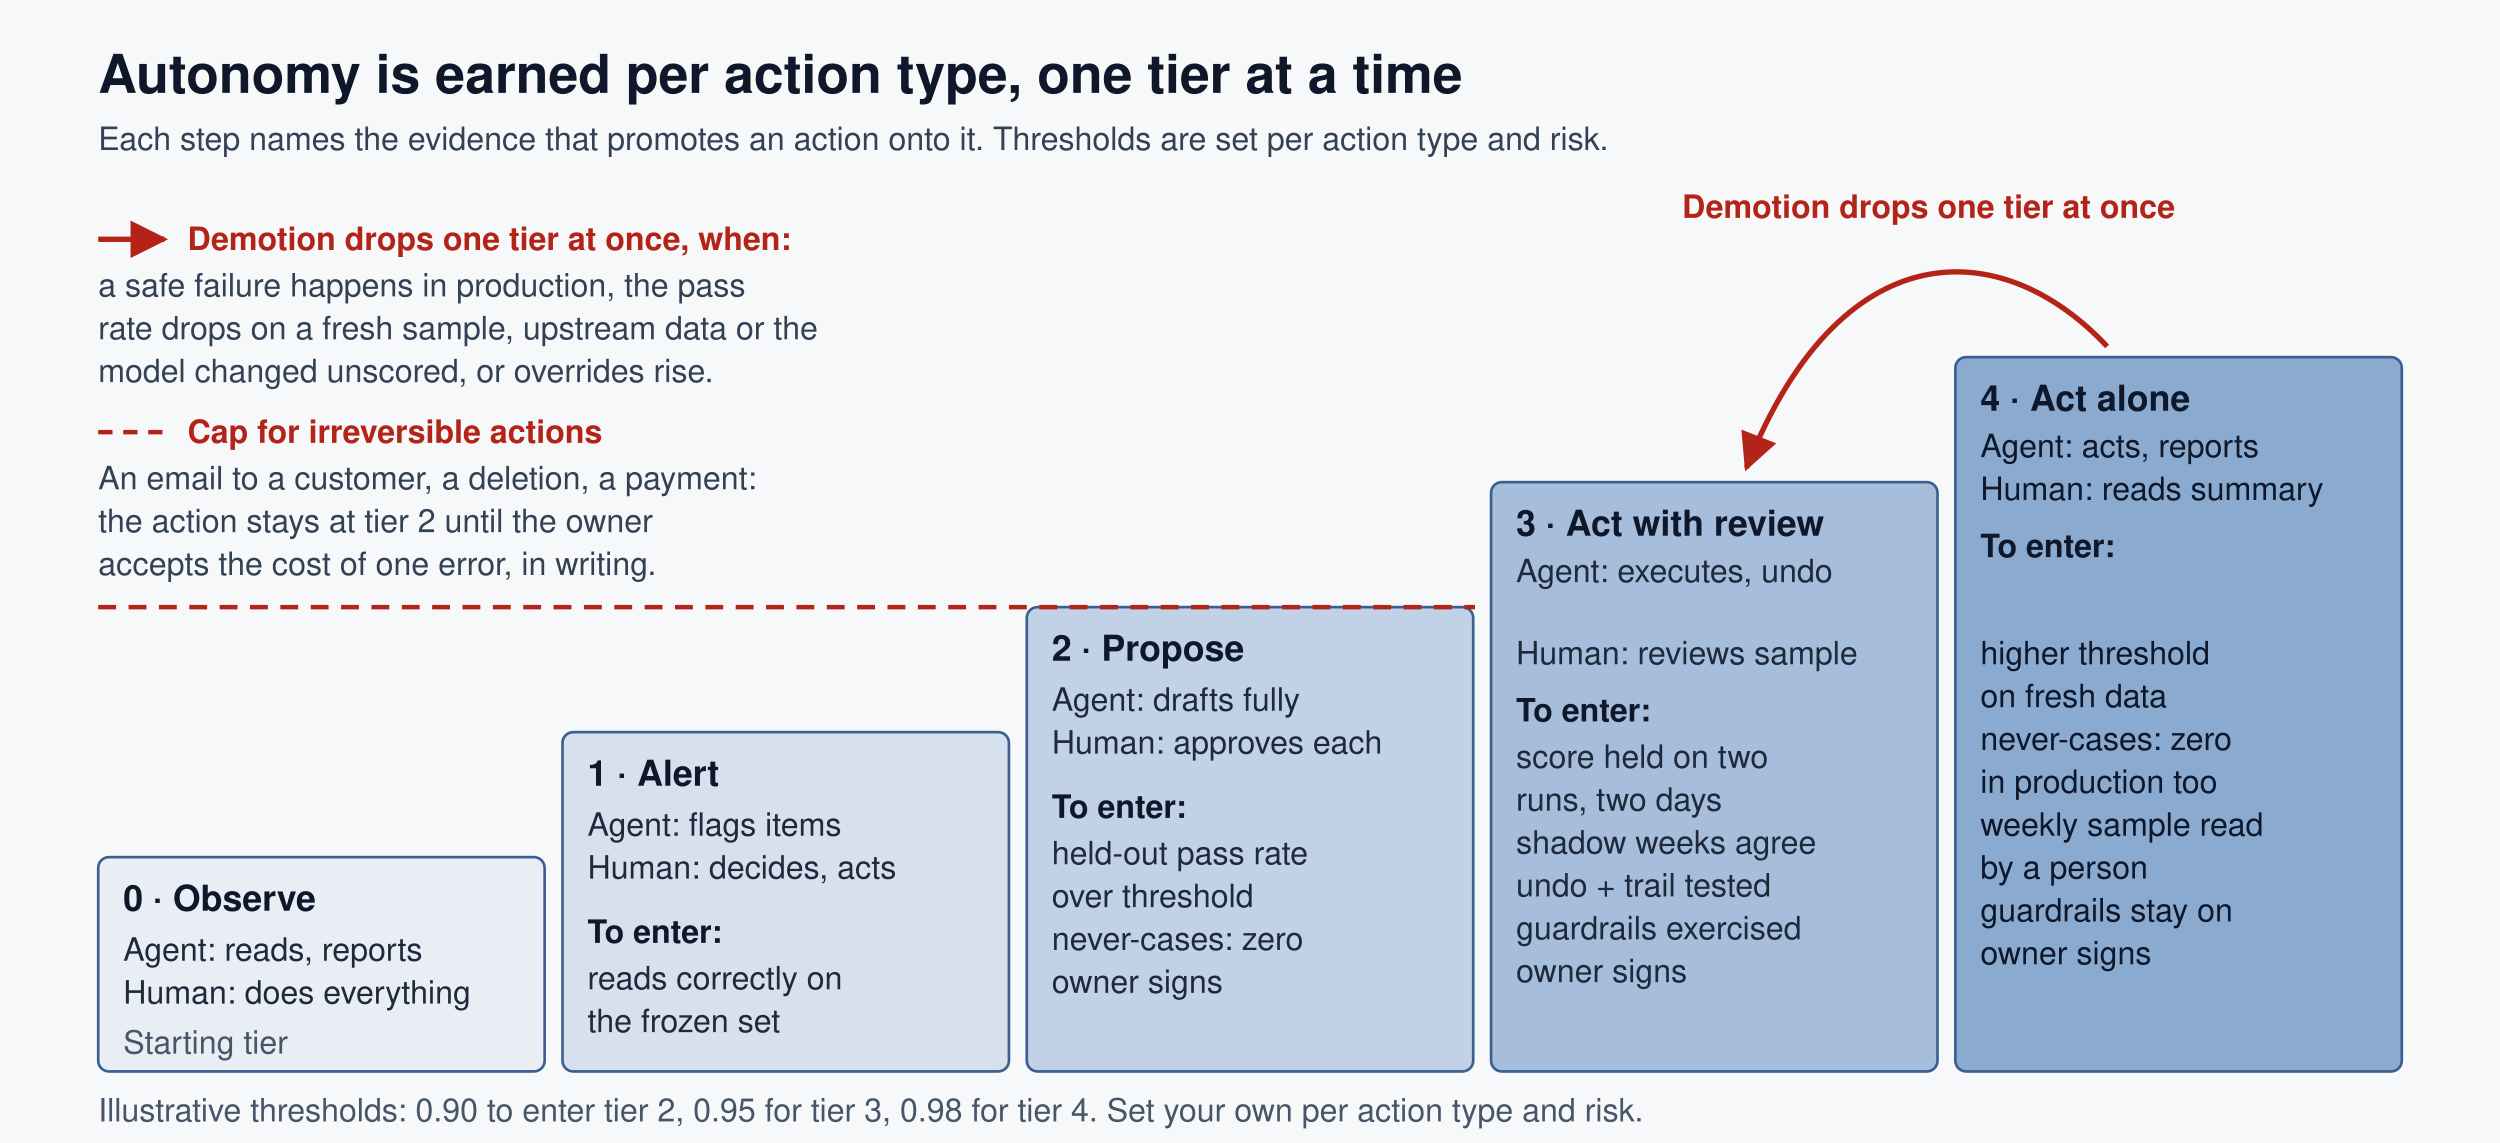
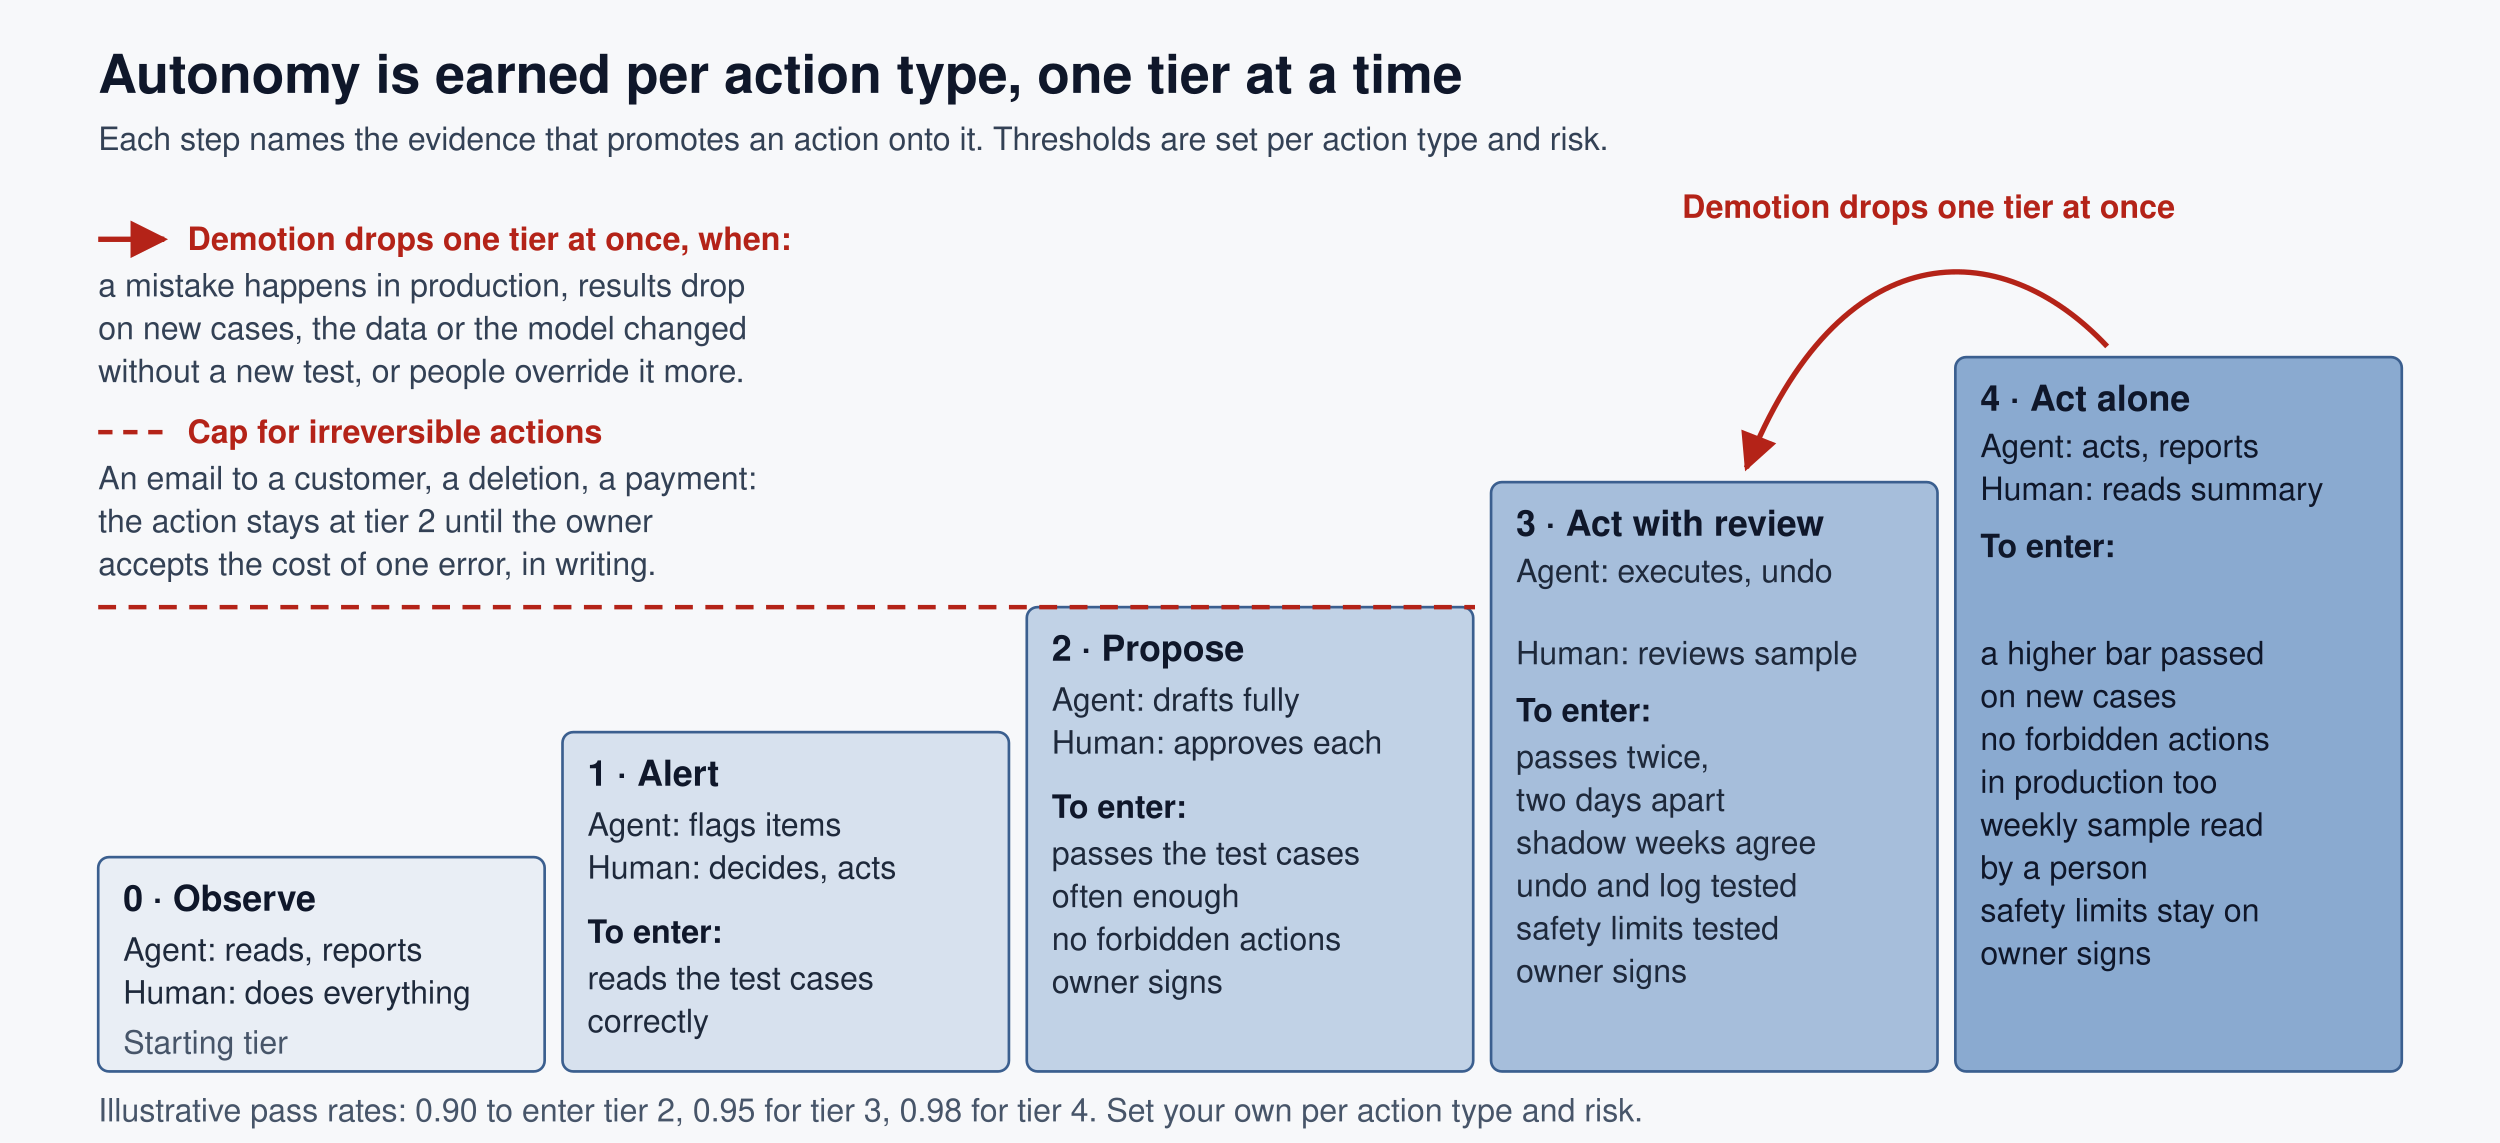
<svg xmlns="http://www.w3.org/2000/svg" width="1400" height="640" viewBox="0 0 1400 640" role="img" aria-label="Autonomy ladder: five tiers, the evidence that promotes an action onto each, the cap for irreversible actions and the demotion rule" font-family="Segoe UI, Helvetica, Arial, sans-serif">
  <defs>
    <marker id="arrow-red" viewBox="0 0 10 10" refX="9" refY="5" markerWidth="7" markerHeight="7" orient="auto-start-reverse">
      <path d="M 0 0 L 10 5 L 0 10 z" fill="#b42318" />
    </marker>
  </defs>
  <rect width="1400" height="640" fill="#f7f8fa" />
  <text x="55" y="52" font-size="30" font-weight="700" fill="#0f172a">Autonomy is earned per action type, one tier at a time</text>
  <text x="55" y="84" font-size="18" fill="#334155">Each step names the evidence that promotes an action onto it. Thresholds are set per action type and risk.</text>
  <line x1="55" y1="134" x2="92" y2="134" stroke="#b42318" stroke-width="3" marker-end="url(#arrow-red)" />
  <text x="105" y="140" font-size="18" font-weight="700" fill="#b42318">Demotion drops one tier at once, when:</text>
-   <text x="55" y="166" font-size="18" fill="#334155">a safe failure happens in production, the pass</text>
-   <text x="55" y="190" font-size="18" fill="#334155">rate drops on a fresh sample, upstream data or the</text>
-   <text x="55" y="214" font-size="18" fill="#334155">model changed unscored, or overrides rise.</text>
+   <text x="55" y="166" font-size="18" fill="#334155">a mistake happens in production, results drop</text>
+   <text x="55" y="190" font-size="18" fill="#334155">on new cases, the data or the model changed</text>
+   <text x="55" y="214" font-size="18" fill="#334155">without a new test, or people override it more.</text>
  <line x1="55" y1="242" x2="92" y2="242" stroke="#b42318" stroke-width="2.5" stroke-dasharray="8 6" />
  <text x="105" y="248" font-size="18" font-weight="700" fill="#b42318">Cap for irreversible actions</text>
  <text x="55" y="274" font-size="18" fill="#334155">An email to a customer, a deletion, a payment:</text>
  <text x="55" y="298" font-size="18" fill="#334155">the action stays at tier 2 until the owner</text>
  <text x="55" y="322" font-size="18" fill="#334155">accepts the cost of one error, in writing.</text>
  <rect x="55" y="480" width="250" height="120" rx="6" fill="#e9eef5" stroke="#3b5f8f" stroke-width="1.5" />
  <text x="69" y="510" font-size="20" font-weight="700" fill="#0f172a">0 · Observe</text>
  <text x="69" y="538" font-size="18" fill="#1e293b">Agent: reads, reports</text>
  <text x="69" y="562" font-size="18" fill="#1e293b">Human: does everything</text>
  <text x="69" y="590" font-size="18" fill="#475569">Starting tier</text>
  <rect x="315" y="410" width="250" height="190" rx="6" fill="#d7e1ee" stroke="#3b5f8f" stroke-width="1.5" />
  <text x="329" y="440" font-size="20" font-weight="700" fill="#0f172a">1 · Alert</text>
  <text x="329" y="468" font-size="18" fill="#1e293b">Agent: flags items</text>
  <text x="329" y="492" font-size="18" fill="#1e293b">Human: decides, acts</text>
  <text x="329" y="528" font-size="18" font-weight="700" fill="#0f172a">To enter:</text>
-   <text x="329" y="554" font-size="18" fill="#1e293b">reads correctly on</text>
-   <text x="329" y="578" font-size="18" fill="#1e293b">the frozen set</text>
+   <text x="329" y="554" font-size="18" fill="#1e293b">reads the test cases</text>
+   <text x="329" y="578" font-size="18" fill="#1e293b">correctly</text>
  <rect x="575" y="340" width="250" height="260" rx="6" fill="#c1d2e6" stroke="#3b5f8f" stroke-width="1.5" />
  <text x="589" y="370" font-size="20" font-weight="700" fill="#0f172a">2 · Propose</text>
  <text x="589" y="398" font-size="18" fill="#1e293b">Agent: drafts fully</text>
  <text x="589" y="422" font-size="18" fill="#1e293b">Human: approves each</text>
  <text x="589" y="458" font-size="18" font-weight="700" fill="#0f172a">To enter:</text>
-   <text x="589" y="484" font-size="18" fill="#1e293b">held-out pass rate</text>
-   <text x="589" y="508" font-size="18" fill="#1e293b">over threshold</text>
-   <text x="589" y="532" font-size="18" fill="#1e293b">never-cases: zero</text>
+   <text x="589" y="484" font-size="18" fill="#1e293b">passes the test cases</text>
+   <text x="589" y="508" font-size="18" fill="#1e293b">often enough</text>
+   <text x="589" y="532" font-size="18" fill="#1e293b">no forbidden actions</text>
  <text x="589" y="556" font-size="18" fill="#1e293b">owner signs</text>
  <rect x="835" y="270" width="250" height="330" rx="6" fill="#a6bedb" stroke="#3b5f8f" stroke-width="1.5" />
  <text x="849" y="300" font-size="20" font-weight="700" fill="#0f172a">3 · Act with review</text>
  <text x="849" y="326" font-size="18" fill="#1e293b">Agent: executes, undo</text>
  <text x="849" y="372" font-size="18" fill="#1e293b">Human: reviews sample</text>
  <text x="849" y="404" font-size="18" font-weight="700" fill="#0f172a">To enter:</text>
-   <text x="849" y="430" font-size="18" fill="#1e293b">score held on two</text>
-   <text x="849" y="454" font-size="18" fill="#1e293b">runs, two days</text>
+   <text x="849" y="430" font-size="18" fill="#1e293b">passes twice,</text>
+   <text x="849" y="454" font-size="18" fill="#1e293b">two days apart</text>
  <text x="849" y="478" font-size="18" fill="#1e293b">shadow weeks agree</text>
-   <text x="849" y="502" font-size="18" fill="#1e293b">undo + trail tested</text>
-   <text x="849" y="526" font-size="18" fill="#1e293b">guardrails exercised</text>
+   <text x="849" y="502" font-size="18" fill="#1e293b">undo and log tested</text>
+   <text x="849" y="526" font-size="18" fill="#1e293b">safety limits tested</text>
  <text x="849" y="550" font-size="18" fill="#1e293b">owner signs</text>
  <rect x="1095" y="200" width="250" height="400" rx="6" fill="#8aaad0" stroke="#3b5f8f" stroke-width="1.5" />
  <text x="1109" y="230" font-size="20" font-weight="700" fill="#0f172a">4 · Act alone</text>
  <text x="1109" y="256" font-size="18" fill="#0f172a">Agent: acts, reports</text>
  <text x="1109" y="280" font-size="18" fill="#0f172a">Human: reads summary</text>
  <text x="1109" y="312" font-size="18" font-weight="700" fill="#0f172a">To enter:</text>
-   <text x="1109" y="372" font-size="18" fill="#0f172a">higher threshold</text>
-   <text x="1109" y="396" font-size="18" fill="#0f172a">on fresh data</text>
-   <text x="1109" y="420" font-size="18" fill="#0f172a">never-cases: zero</text>
+   <text x="1109" y="372" font-size="18" fill="#0f172a">a higher bar passed</text>
+   <text x="1109" y="396" font-size="18" fill="#0f172a">on new cases</text>
+   <text x="1109" y="420" font-size="18" fill="#0f172a">no forbidden actions</text>
  <text x="1109" y="444" font-size="18" fill="#0f172a">in production too</text>
  <text x="1109" y="468" font-size="18" fill="#0f172a">weekly sample read</text>
  <text x="1109" y="492" font-size="18" fill="#0f172a">by a person</text>
-   <text x="1109" y="516" font-size="18" fill="#0f172a">guardrails stay on</text>
+   <text x="1109" y="516" font-size="18" fill="#0f172a">safety limits stay on</text>
  <text x="1109" y="540" font-size="18" fill="#0f172a">owner signs</text>
  <line x1="55" y1="340" x2="826" y2="340" stroke="#b42318" stroke-width="2.5" stroke-dasharray="10 7" />
  <path d="M 1180 194 C 1120 130, 1030 130, 978 262" fill="none" stroke="#b42318" stroke-width="3" marker-end="url(#arrow-red)" />
  <text x="1080" y="122" font-size="18" font-weight="700" fill="#b42318" text-anchor="middle">Demotion drops one tier at once</text>
-   <text x="55" y="628" font-size="18" fill="#475569">Illustrative thresholds: 0.90 to enter tier 2, 0.95 for tier 3, 0.98 for tier 4. Set your own per action type and risk.</text>
+   <text x="55" y="628" font-size="18" fill="#475569">Illustrative pass rates: 0.90 to enter tier 2, 0.95 for tier 3, 0.98 for tier 4. Set your own per action type and risk.</text>
</svg>
